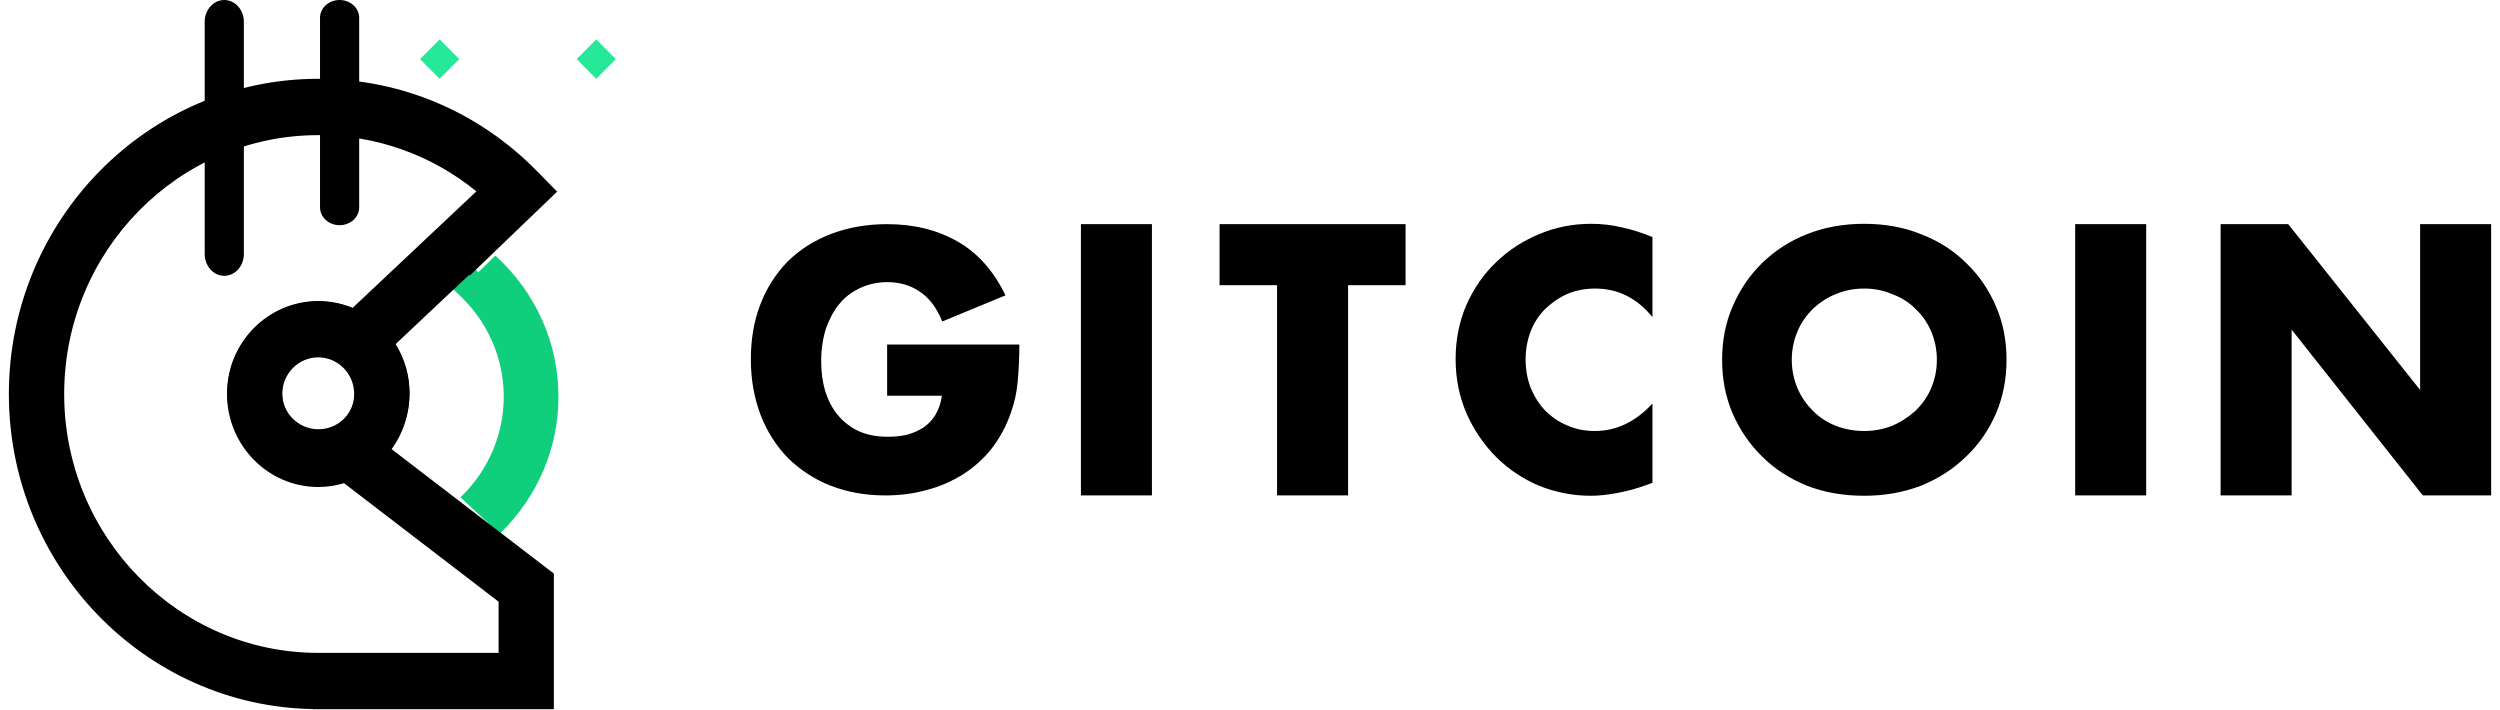
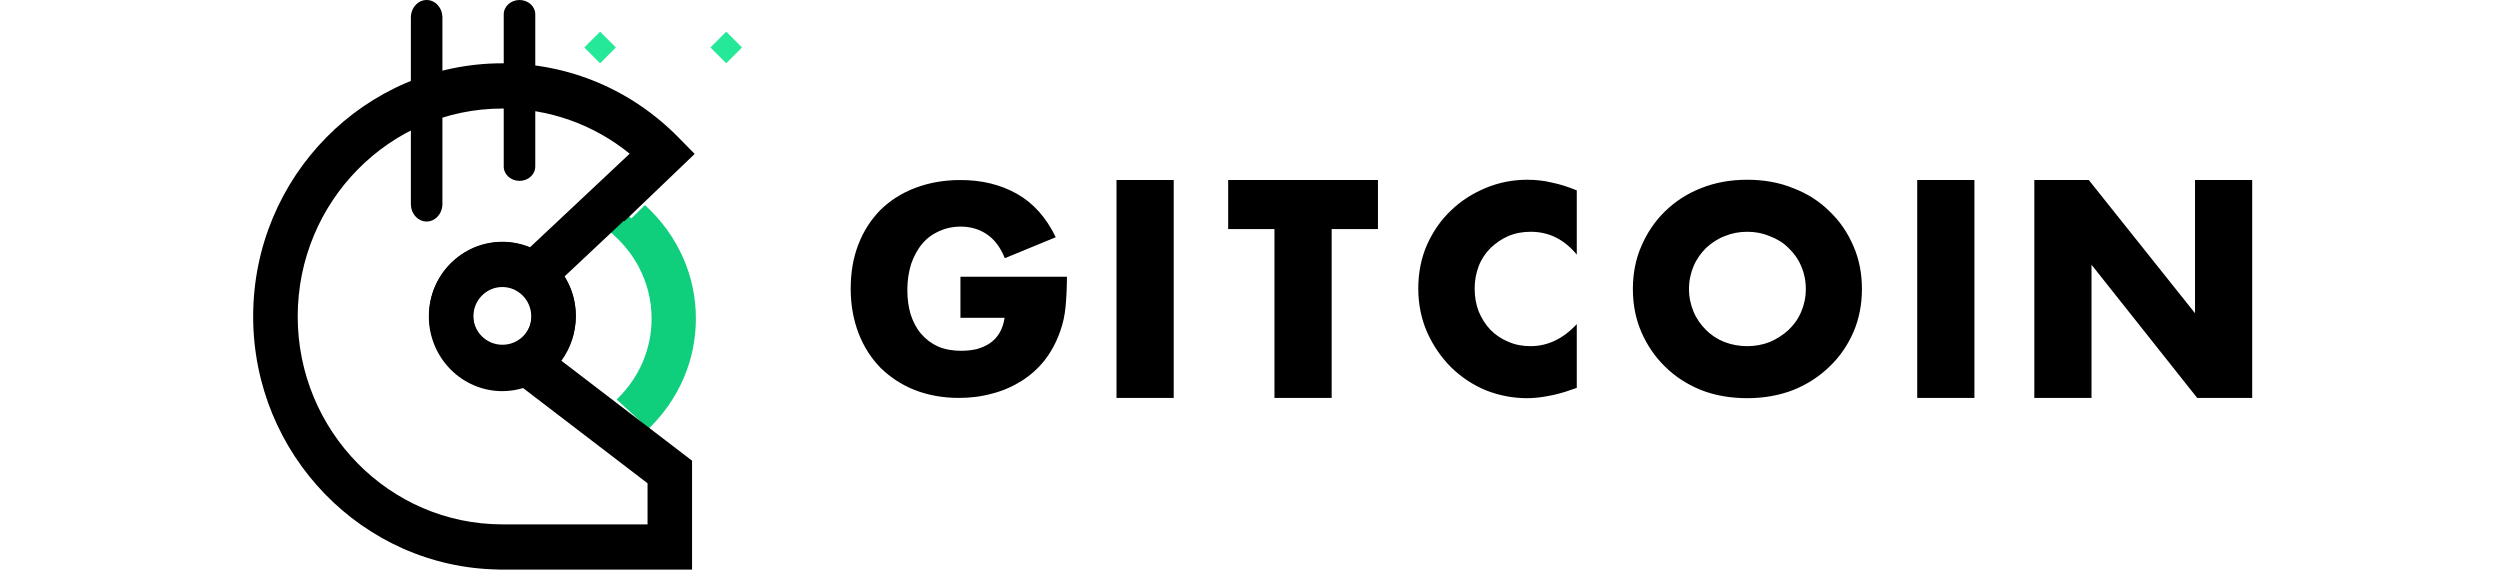
- <svg xmlns="http://www.w3.org/2000/svg" width="141" height="40" viewBox="0 0 141 40" fill="none">
-   <path d="M50.034 19.431H57.492C57.492 20.196 57.454 20.904 57.397 21.535C57.34 22.166 57.206 22.74 57.015 23.275C56.748 24.04 56.386 24.71 55.928 25.302C55.47 25.876 54.917 26.373 54.307 26.756C53.697 27.139 53.01 27.445 52.266 27.636C51.522 27.846 50.74 27.942 49.92 27.942C48.794 27.942 47.765 27.75 46.83 27.387C45.914 27.024 45.113 26.488 44.446 25.838C43.778 25.149 43.263 24.346 42.901 23.409C42.538 22.453 42.348 21.42 42.348 20.273C42.348 19.144 42.519 18.111 42.882 17.174C43.244 16.218 43.778 15.415 44.427 14.745C45.113 14.076 45.914 13.56 46.868 13.196C47.822 12.833 48.871 12.642 50.034 12.642C51.541 12.642 52.857 12.967 54.002 13.617C55.146 14.267 56.042 15.281 56.71 16.658L53.143 18.131C52.819 17.327 52.38 16.773 51.846 16.428C51.331 16.084 50.721 15.912 50.053 15.912C49.5 15.912 48.985 16.027 48.528 16.237C48.07 16.448 47.669 16.734 47.345 17.136C47.021 17.519 46.773 17.997 46.582 18.532C46.41 19.087 46.315 19.699 46.315 20.368C46.315 20.98 46.391 21.554 46.544 22.07C46.715 22.587 46.944 23.046 47.269 23.428C47.593 23.811 47.993 24.117 48.451 24.327C48.928 24.538 49.481 24.633 50.092 24.633C50.454 24.633 50.816 24.595 51.16 24.518C51.503 24.423 51.808 24.289 52.075 24.117C52.361 23.925 52.59 23.677 52.762 23.39C52.934 23.103 53.067 22.74 53.124 22.319H50.034V19.431ZM76.032 16.084V27.942H72.026V16.084H68.784V12.642H79.274V16.084H76.032ZM93.198 17.882C92.32 16.811 91.252 16.275 89.975 16.275C89.402 16.275 88.887 16.371 88.391 16.581C87.915 16.792 87.514 17.079 87.152 17.423C86.808 17.767 86.522 18.188 86.331 18.685C86.141 19.183 86.045 19.699 86.045 20.273C86.045 20.846 86.141 21.382 86.331 21.879C86.541 22.376 86.808 22.797 87.152 23.16C87.514 23.524 87.934 23.811 88.41 24.002C88.887 24.212 89.402 24.308 89.955 24.308C91.157 24.308 92.244 23.792 93.198 22.759V27.234L92.816 27.368C92.244 27.578 91.71 27.712 91.195 27.808C90.699 27.904 90.203 27.961 89.707 27.961C88.716 27.961 87.743 27.77 86.827 27.406C85.912 27.024 85.111 26.488 84.405 25.8C83.718 25.111 83.146 24.289 82.727 23.352C82.307 22.395 82.097 21.363 82.097 20.253C82.097 19.144 82.307 18.111 82.707 17.193C83.127 16.256 83.68 15.453 84.386 14.784C85.092 14.095 85.912 13.579 86.827 13.196C87.743 12.814 88.716 12.623 89.727 12.623C90.299 12.623 90.871 12.68 91.424 12.814C91.996 12.929 92.588 13.12 93.198 13.368V17.882ZM101.056 20.292C101.056 20.866 101.171 21.401 101.38 21.898C101.59 22.395 101.895 22.816 102.258 23.18C102.62 23.543 103.059 23.83 103.555 24.021C104.051 24.212 104.585 24.308 105.138 24.308C105.691 24.308 106.206 24.212 106.702 24.021C107.198 23.811 107.637 23.524 108.018 23.18C108.4 22.816 108.705 22.395 108.915 21.898C109.124 21.401 109.239 20.885 109.239 20.292C109.239 19.699 109.124 19.183 108.915 18.685C108.705 18.188 108.4 17.767 108.018 17.404C107.656 17.04 107.217 16.773 106.702 16.581C106.206 16.371 105.691 16.275 105.138 16.275C104.585 16.275 104.07 16.371 103.555 16.581C103.059 16.773 102.639 17.06 102.258 17.404C101.895 17.767 101.59 18.188 101.38 18.685C101.171 19.183 101.056 19.718 101.056 20.292ZM97.127 20.292C97.127 19.221 97.318 18.207 97.718 17.289C98.119 16.352 98.672 15.53 99.378 14.841C100.083 14.153 100.923 13.598 101.895 13.215C102.887 12.814 103.974 12.623 105.138 12.623C106.301 12.623 107.389 12.814 108.361 13.215C109.353 13.598 110.192 14.133 110.898 14.841C111.623 15.53 112.176 16.352 112.577 17.289C112.977 18.207 113.168 19.221 113.168 20.292C113.168 21.363 112.977 22.376 112.577 23.314C112.176 24.232 111.623 25.054 110.898 25.742C110.192 26.431 109.353 26.985 108.361 27.387C107.37 27.77 106.301 27.961 105.138 27.961C103.955 27.961 102.868 27.77 101.895 27.387C100.923 26.985 100.083 26.45 99.378 25.742C98.672 25.054 98.119 24.232 97.718 23.314C97.318 22.376 97.127 21.382 97.127 20.292ZM121.045 12.642V27.942H117.04V12.642H121.045ZM64.969 12.642V27.942H60.964V12.642H64.969ZM125.242 27.942V12.642H129.056L136.495 21.994V12.642H140.5V27.942H136.648L129.247 18.59V27.942H125.242Z" fill="black" />
-   <path fill-rule="evenodd" clip-rule="evenodd" d="M28.186 30L26.078 28.05C27.631 26.521 28.486 24.505 28.486 22.375C28.488 21.079 28.168 19.803 27.555 18.663C27.123 17.863 26.562 17.141 25.895 16.527L24.795 15.507L25.974 14.444L26.979 15.461L27.94 14.517C30.184 16.598 31.421 19.389 31.421 22.375C31.421 25.238 30.273 27.945 28.186 30Z" fill="#0FCE7C" stroke="#0FCE7C" stroke-width="0.15" />
-   <path d="M28.119 36.822H17.948C10.048 36.822 3.62 30.272 3.62 22.222C3.62 14.171 10.047 7.622 17.95 7.622C21.23 7.622 24.342 8.738 26.868 10.792L19.887 17.365C19.273 17.11 18.614 16.978 17.95 16.978C15.112 16.978 12.803 19.331 12.803 22.222C12.803 25.113 15.112 27.467 17.95 27.467C18.442 27.466 18.932 27.394 19.404 27.251L28.12 33.935V36.822H28.119ZM17.948 24.289C16.83 24.289 15.92 23.361 15.92 22.222C15.92 21.082 16.83 20.155 17.949 20.155C19.066 20.155 19.976 21.082 19.976 22.222C19.976 23.361 19.066 24.289 17.949 24.289H17.948ZM23.095 22.222C23.095 21.193 22.801 20.233 22.297 19.422L26.46 15.501L26.495 15.539L31.422 10.809L30.286 9.652C26.991 6.293 22.609 4.444 17.949 4.444C8.328 4.444 0.5 12.42 0.5 22.222C0.5 31.928 8.175 39.838 17.665 39.992V40H31.237V32.35L22.088 25.333C22.744 24.43 23.096 23.34 23.095 22.222Z" fill="black" />
-   <path fill-rule="evenodd" clip-rule="evenodd" d="M17.959 24.21C19.094 24.21 20.014 23.288 20.014 22.15C20.014 21.012 19.094 20.09 17.959 20.09C16.825 20.09 15.905 21.012 15.905 22.15C15.905 23.288 16.825 24.21 17.959 24.21ZM17.959 27.299C20.796 27.299 23.095 24.994 23.095 22.15C23.095 19.306 20.796 17.001 17.959 17.001C15.123 17.001 12.824 19.306 12.824 22.15C12.824 24.994 15.123 27.299 17.959 27.299Z" fill="black" />
-   <path d="M34.734 3.333L33.63 4.444L32.525 3.333L33.63 2.222L34.734 3.333Z" fill="#25E899" />
-   <path d="M25.9 3.333L24.796 4.444L23.691 3.333L24.796 2.222L25.9 3.333Z" fill="#25E899" />
-   <path d="M12.649 15.556C12.04 15.556 11.545 15.004 11.545 14.324V1.231C11.545 0.551 12.04 0 12.649 0C13.259 0 13.754 0.551 13.754 1.231V14.324C13.754 15.004 13.259 15.556 12.649 15.556Z" fill="black" />
-   <path d="M19.153 12.701C18.544 12.701 18.049 12.251 18.049 11.696V1.005C18.049 0.45 18.544 0 19.153 0C19.763 0 20.258 0.45 20.258 1.005V11.696C20.258 12.251 19.763 12.701 19.153 12.701Z" fill="black" />
+ <svg xmlns="http://www.w3.org/2000/svg" width="158" height="36" viewBox="0 0 158 36" fill="none">
+   <path d="M60.7 17.488H67.43C67.43 18.177 67.396 18.813 67.344 19.381C67.293 19.949 67.172 20.466 67 20.948C66.759 21.636 66.432 22.239 66.019 22.772C65.606 23.289 65.107 23.736 64.556 24.08C64.005 24.425 63.386 24.7 62.714 24.872C62.043 25.061 61.337 25.148 60.597 25.148C59.581 25.148 58.652 24.976 57.809 24.648C56.982 24.321 56.26 23.839 55.657 23.254C55.055 22.635 54.59 21.912 54.263 21.068C53.936 20.208 53.764 19.278 53.764 18.245C53.764 17.23 53.919 16.3 54.246 15.457C54.573 14.596 55.055 13.873 55.64 13.271C56.26 12.668 56.982 12.204 57.843 11.877C58.704 11.55 59.65 11.378 60.7 11.378C62.06 11.378 63.248 11.67 64.281 12.255C65.313 12.841 66.122 13.753 66.725 14.992L63.506 16.318C63.213 15.595 62.818 15.095 62.336 14.786C61.871 14.476 61.32 14.321 60.718 14.321C60.218 14.321 59.754 14.424 59.34 14.614C58.927 14.803 58.566 15.061 58.273 15.422C57.981 15.767 57.757 16.197 57.585 16.679C57.43 17.178 57.344 17.729 57.344 18.331C57.344 18.882 57.413 19.399 57.55 19.863C57.705 20.328 57.912 20.741 58.205 21.085C58.497 21.43 58.859 21.705 59.272 21.894C59.702 22.084 60.201 22.17 60.752 22.17C61.079 22.17 61.406 22.135 61.716 22.067C62.026 21.98 62.301 21.86 62.542 21.705C62.8 21.533 63.007 21.309 63.162 21.051C63.317 20.793 63.437 20.466 63.489 20.087H60.7V17.488ZM84.161 14.476V25.148H80.546V14.476H77.62V11.378H87.087V14.476H84.161ZM99.652 16.094C98.861 15.13 97.897 14.648 96.743 14.648C96.227 14.648 95.762 14.734 95.315 14.923C94.884 15.113 94.523 15.371 94.196 15.681C93.886 15.991 93.628 16.369 93.456 16.817C93.284 17.264 93.198 17.729 93.198 18.245C93.198 18.762 93.284 19.244 93.456 19.691C93.645 20.139 93.886 20.517 94.196 20.845C94.523 21.172 94.902 21.43 95.332 21.602C95.762 21.791 96.227 21.877 96.726 21.877C97.811 21.877 98.792 21.413 99.652 20.483V24.511L99.308 24.631C98.792 24.821 98.31 24.941 97.845 25.027C97.397 25.113 96.95 25.165 96.502 25.165C95.607 25.165 94.73 24.993 93.903 24.666C93.077 24.321 92.354 23.839 91.717 23.22C91.098 22.6 90.581 21.86 90.203 21.017C89.824 20.156 89.635 19.227 89.635 18.228C89.635 17.23 89.824 16.3 90.185 15.474C90.564 14.631 91.063 13.908 91.7 13.305C92.337 12.686 93.077 12.221 93.903 11.877C94.73 11.533 95.607 11.36 96.52 11.36C97.036 11.36 97.552 11.412 98.052 11.533C98.568 11.636 99.102 11.808 99.652 12.032V16.094ZM106.744 18.263C106.744 18.779 106.847 19.261 107.036 19.708C107.226 20.156 107.501 20.535 107.828 20.862C108.155 21.189 108.551 21.447 108.999 21.619C109.446 21.791 109.928 21.877 110.427 21.877C110.927 21.877 111.391 21.791 111.839 21.619C112.286 21.43 112.682 21.172 113.026 20.862C113.371 20.535 113.646 20.156 113.835 19.708C114.025 19.261 114.128 18.796 114.128 18.263C114.128 17.729 114.025 17.264 113.835 16.817C113.646 16.369 113.371 15.991 113.026 15.664C112.699 15.336 112.304 15.095 111.839 14.923C111.391 14.734 110.927 14.648 110.427 14.648C109.928 14.648 109.463 14.734 108.999 14.923C108.551 15.095 108.173 15.354 107.828 15.664C107.501 15.991 107.226 16.369 107.036 16.817C106.847 17.264 106.744 17.746 106.744 18.263ZM103.198 18.263C103.198 17.299 103.37 16.386 103.732 15.56C104.093 14.717 104.592 13.977 105.229 13.357C105.866 12.737 106.623 12.238 107.501 11.894C108.396 11.533 109.377 11.36 110.427 11.36C111.477 11.36 112.458 11.533 113.336 11.894C114.231 12.238 114.989 12.72 115.626 13.357C116.28 13.977 116.779 14.717 117.14 15.56C117.502 16.386 117.674 17.299 117.674 18.263C117.674 19.227 117.502 20.139 117.14 20.982C116.779 21.808 116.28 22.549 115.626 23.168C114.989 23.788 114.231 24.287 113.336 24.648C112.441 24.993 111.477 25.165 110.427 25.165C109.36 25.165 108.379 24.993 107.501 24.648C106.623 24.287 105.866 23.805 105.229 23.168C104.592 22.549 104.093 21.808 103.732 20.982C103.37 20.139 103.198 19.244 103.198 18.263ZM124.783 11.378V25.148H121.168V11.378H124.783ZM74.178 11.378V25.148H70.563V11.378H74.178ZM128.569 25.148V11.378H132.012L138.725 19.794V11.378H142.339V25.148H138.862L132.184 16.731V25.148H128.569Z" fill="black" />
+   <path fill-rule="evenodd" clip-rule="evenodd" d="M40.986 27L39.084 25.245C40.485 23.869 41.256 22.055 41.256 20.138C41.258 18.971 40.969 17.823 40.416 16.797C40.026 16.077 39.52 15.427 38.918 14.874L37.926 13.956L38.99 13L39.897 13.915L40.764 13.065C42.789 14.938 43.905 17.45 43.905 20.138C43.905 22.714 42.869 25.151 40.986 27Z" fill="#0FCE7C" stroke="#0FCE7C" stroke-width="0.15" />
+   <path d="M40.924 33.14H31.745C24.616 33.14 18.815 27.245 18.815 20C18.815 12.754 24.616 6.86 31.747 6.86C34.707 6.86 37.515 7.864 39.796 9.713L33.495 15.629C32.941 15.398 32.347 15.28 31.747 15.28C29.186 15.28 27.103 17.398 27.103 20C27.103 22.602 29.186 24.72 31.747 24.72C32.192 24.719 32.634 24.654 33.06 24.526L40.925 30.542V33.14H40.924ZM31.745 21.86C30.737 21.86 29.915 21.025 29.915 20C29.915 18.974 30.737 18.14 31.746 18.14C32.755 18.14 33.576 18.974 33.576 20C33.576 21.025 32.755 21.86 31.746 21.86H31.745ZM36.39 20C36.39 19.074 36.125 18.21 35.67 17.48L39.427 13.951L39.459 13.985L43.904 9.728L42.88 8.687C39.906 5.664 35.952 4 31.746 4C23.064 4 16 11.178 16 20C16 28.735 22.926 35.854 31.49 35.993V36H43.738V29.115L35.481 22.8C36.073 21.987 36.392 21.006 36.39 20Z" fill="black" />
+   <path fill-rule="evenodd" clip-rule="evenodd" d="M31.755 21.789C32.779 21.789 33.609 20.959 33.609 19.935C33.609 18.911 32.779 18.081 31.755 18.081C30.732 18.081 29.902 18.911 29.902 19.935C29.902 20.959 30.732 21.789 31.755 21.789ZM31.755 24.569C34.315 24.569 36.389 22.494 36.389 19.935C36.389 17.376 34.315 15.301 31.755 15.301C29.196 15.301 27.121 17.376 27.121 19.935C27.121 22.494 29.196 24.569 31.755 24.569Z" fill="black" />
+   <path d="M46.894 3L45.897 4L44.9 3L45.897 2L46.894 3Z" fill="#25E899" />
+   <path d="M38.923 3L37.926 4L36.93 3L37.926 2L38.923 3Z" fill="#25E899" />
+   <path d="M26.963 14C26.413 14 25.967 13.504 25.967 12.892V1.108C25.967 0.496 26.413 0 26.963 0C27.514 0 27.96 0.496 27.96 1.108V12.892C27.96 13.504 27.514 14 26.963 14Z" fill="black" />
+   <path d="M32.833 11.431C32.282 11.431 31.836 11.026 31.836 10.526V0.905C31.836 0.405 32.282 0 32.833 0C33.383 0 33.829 0.405 33.829 0.905V10.526C33.829 11.026 33.383 11.431 32.833 11.431Z" fill="black" />
</svg>
